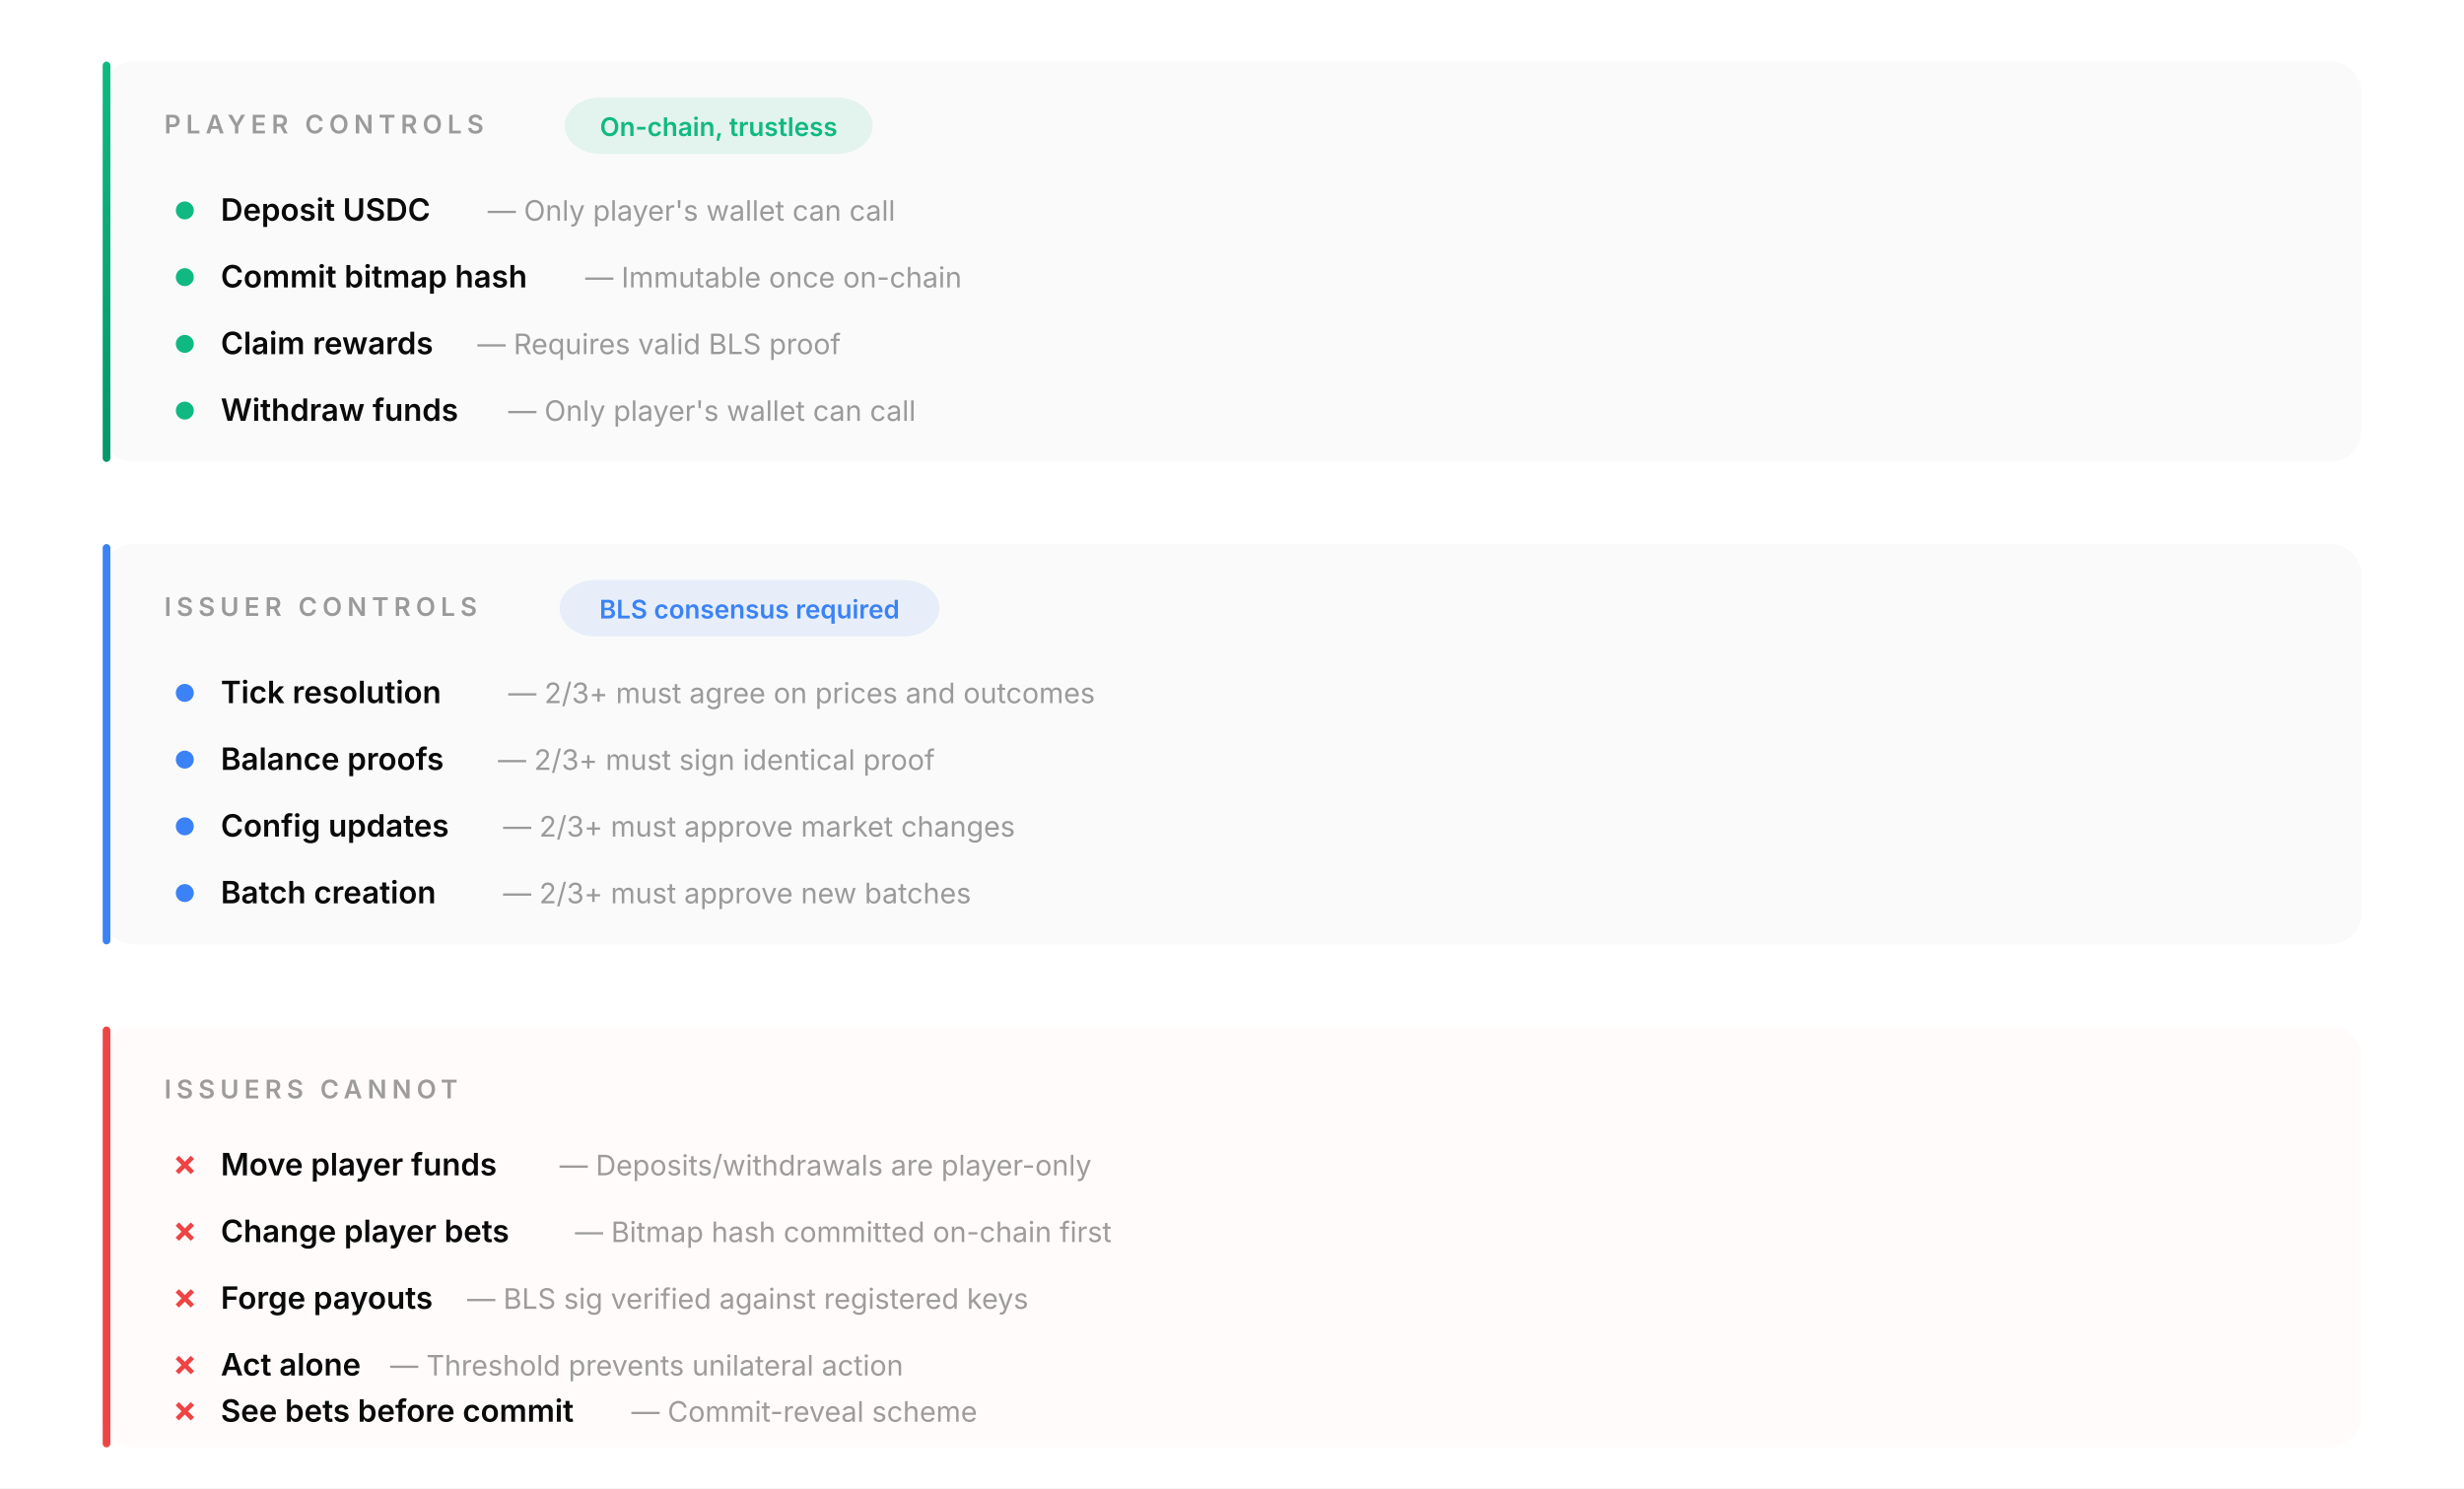
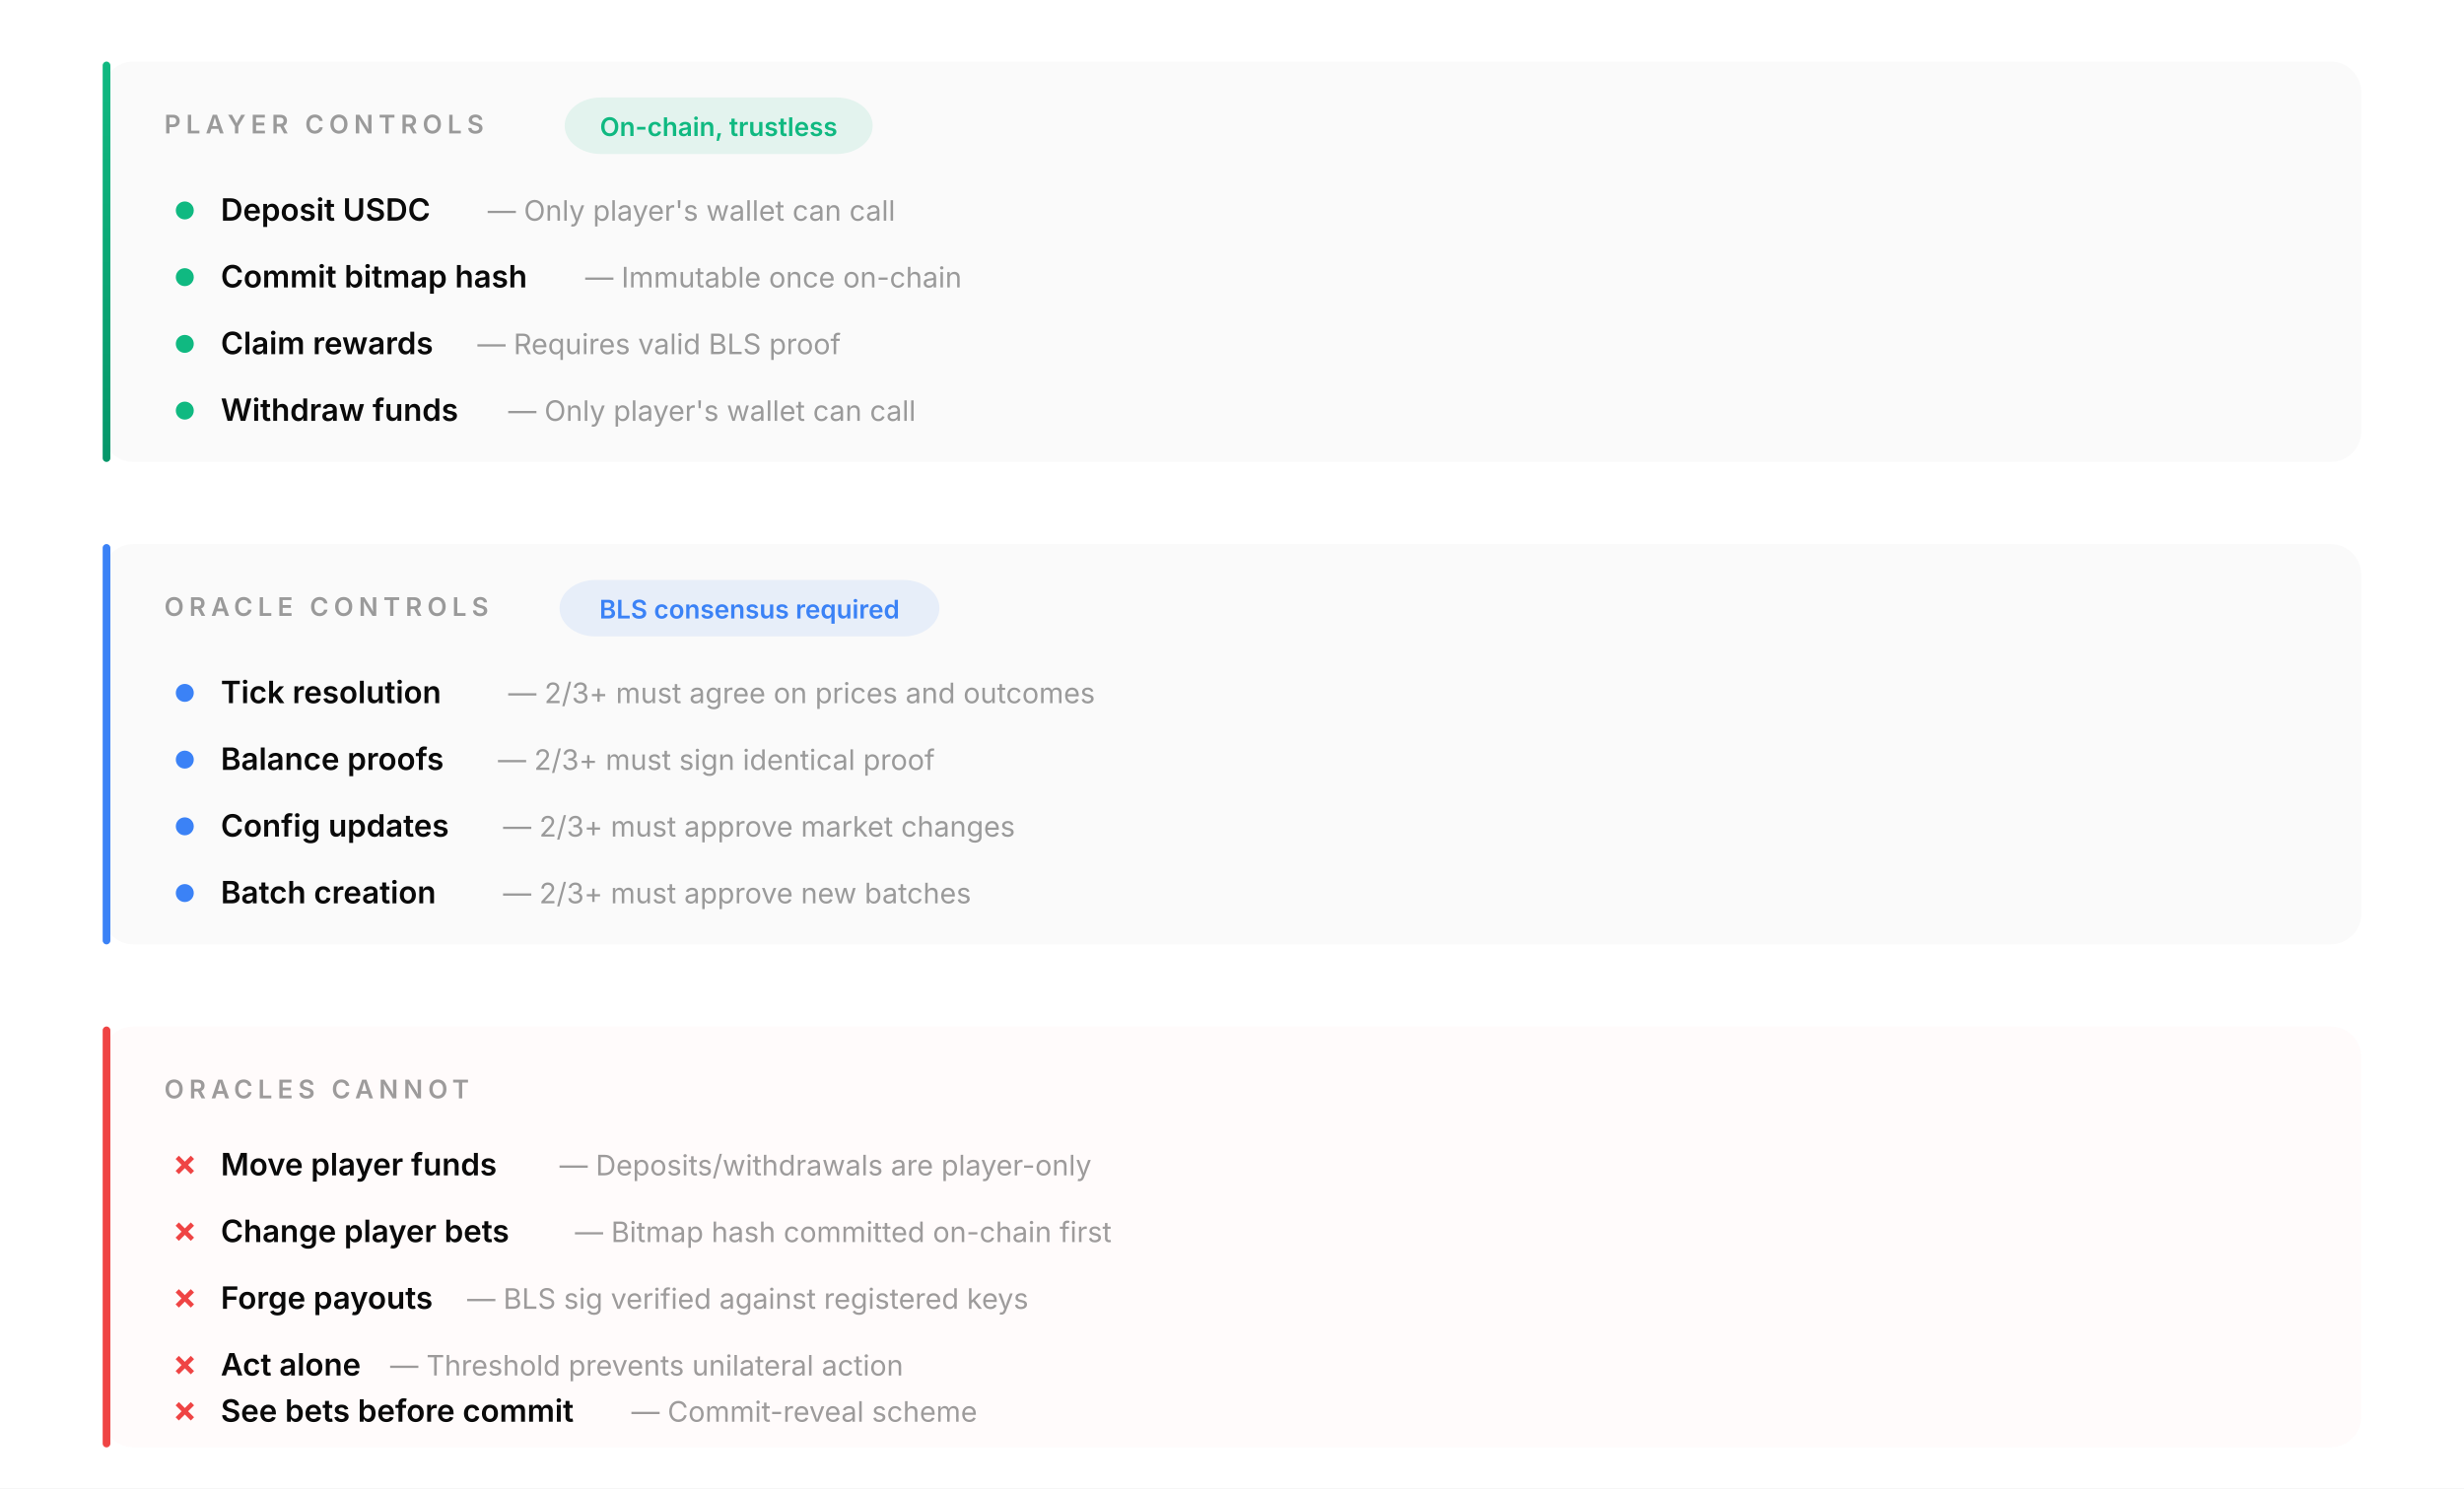
<svg xmlns="http://www.w3.org/2000/svg" viewBox="0 0 960 580" width="960" height="580" font-family="Inter, system-ui, -apple-system, sans-serif">
  <defs>
    <linearGradient id="darkGrad" x1="0" y1="0" x2="0" y2="1">
      <stop offset="0%" stop-color="#0A0A0A" />
      <stop offset="100%" stop-color="#1F1F1F" />
    </linearGradient>
    <linearGradient id="emeraldBorder" x1="0" y1="0" x2="0" y2="1">
      <stop offset="0%" stop-color="#10B981" />
      <stop offset="100%" stop-color="#059669" />
    </linearGradient>
    <filter id="shadow" x="-4%" y="-4%" width="108%" height="116%">
      <feDropShadow dx="0" dy="2" stdDeviation="8" flood-opacity="0.03" />
    </filter>
  </defs>
  <rect width="960" height="580" fill="#FFFFFF" />
  <rect x="40" y="24" width="880" height="156" rx="12" fill="#0A0A0A" opacity="0.02" />
  <rect x="40" y="24" width="3" height="156" rx="1.5" fill="url(#emeraldBorder)" />
  <text x="64" y="52" fill="#0A0A0A" font-size="10" font-weight="600" letter-spacing="2" opacity="0.4">PLAYER CONTROLS</text>
  <rect x="220" y="38" width="120" height="22" rx="14" fill="#10B981" opacity="0.1" />
  <text x="280" y="53" text-anchor="middle" fill="#10B981" font-size="10" font-weight="600">On-chain, trustless</text>
  <circle cx="72" cy="82" r="3.5" fill="#10B981" />
  <text x="86" y="86" fill="#0A0A0A" font-size="12" font-weight="600">Deposit USDC</text>
  <text x="190" y="86" fill="#0A0A0A" font-size="11" opacity="0.4">— Only player's wallet can call</text>
  <circle cx="72" cy="108" r="3.5" fill="#10B981" />
  <text x="86" y="112" fill="#0A0A0A" font-size="12" font-weight="600">Commit bitmap hash</text>
  <text x="228" y="112" fill="#0A0A0A" font-size="11" opacity="0.4">— Immutable once on-chain</text>
  <circle cx="72" cy="134" r="3.5" fill="#10B981" />
  <text x="86" y="138" fill="#0A0A0A" font-size="12" font-weight="600">Claim rewards</text>
  <text x="186" y="138" fill="#0A0A0A" font-size="11" opacity="0.4">— Requires valid BLS proof</text>
  <circle cx="72" cy="160" r="3.5" fill="#10B981" />
  <text x="86" y="164" fill="#0A0A0A" font-size="12" font-weight="600">Withdraw funds</text>
  <text x="198" y="164" fill="#0A0A0A" font-size="11" opacity="0.4">— Only player's wallet can call</text>
  <rect x="40" y="212" width="880" height="156" rx="12" fill="#0A0A0A" opacity="0.02" />
  <rect x="40" y="212" width="3" height="156" rx="1.5" fill="#3B82F6" />
-   <text x="64" y="240" fill="#0A0A0A" font-size="10" font-weight="600" letter-spacing="2" opacity="0.4">ISSUER CONTROLS</text>
+   <text x="64" y="240" fill="#0A0A0A" font-size="10" font-weight="600" letter-spacing="2" opacity="0.4">ORACLE CONTROLS</text>
  <rect x="218" y="226" width="148" height="22" rx="14" fill="#3B82F6" opacity="0.1" />
  <text x="292" y="241" text-anchor="middle" fill="#3B82F6" font-size="10" font-weight="600">BLS consensus required</text>
  <circle cx="72" cy="270" r="3.5" fill="#3B82F6" />
  <text x="86" y="274" fill="#0A0A0A" font-size="12" font-weight="600">Tick resolution</text>
  <text x="198" y="274" fill="#0A0A0A" font-size="11" opacity="0.4">— 2/3+ must agree on prices and outcomes</text>
  <circle cx="72" cy="296" r="3.5" fill="#3B82F6" />
  <text x="86" y="300" fill="#0A0A0A" font-size="12" font-weight="600">Balance proofs</text>
  <text x="194" y="300" fill="#0A0A0A" font-size="11" opacity="0.4">— 2/3+ must sign identical proof</text>
  <circle cx="72" cy="322" r="3.5" fill="#3B82F6" />
  <text x="86" y="326" fill="#0A0A0A" font-size="12" font-weight="600">Config updates</text>
  <text x="196" y="326" fill="#0A0A0A" font-size="11" opacity="0.4">— 2/3+ must approve market changes</text>
  <circle cx="72" cy="348" r="3.5" fill="#3B82F6" />
  <text x="86" y="352" fill="#0A0A0A" font-size="12" font-weight="600">Batch creation</text>
  <text x="196" y="352" fill="#0A0A0A" font-size="11" opacity="0.4">— 2/3+ must approve new batches</text>
  <rect x="40" y="400" width="880" height="164" rx="12" fill="#EF4444" opacity="0.02" />
  <rect x="40" y="400" width="3" height="164" rx="1.5" fill="#EF4444" />
-   <text x="64" y="428" fill="#0A0A0A" font-size="10" font-weight="600" letter-spacing="2" opacity="0.4">ISSUERS CANNOT</text>
+   <text x="64" y="428" fill="#0A0A0A" font-size="10" font-weight="600" letter-spacing="2" opacity="0.4">ORACLES CANNOT</text>
  <text x="72" y="458" fill="#EF4444" font-size="14" font-weight="700" text-anchor="middle">×</text>
  <text x="86" y="458" fill="#0A0A0A" font-size="12" font-weight="600">Move player funds</text>
  <text x="218" y="458" fill="#0A0A0A" font-size="11" opacity="0.4">— Deposits/withdrawals are player-only</text>
  <text x="72" y="484" fill="#EF4444" font-size="14" font-weight="700" text-anchor="middle">×</text>
  <text x="86" y="484" fill="#0A0A0A" font-size="12" font-weight="600">Change player bets</text>
  <text x="224" y="484" fill="#0A0A0A" font-size="11" opacity="0.4">— Bitmap hash committed on-chain first</text>
  <text x="72" y="510" fill="#EF4444" font-size="14" font-weight="700" text-anchor="middle">×</text>
  <text x="86" y="510" fill="#0A0A0A" font-size="12" font-weight="600">Forge payouts</text>
  <text x="182" y="510" fill="#0A0A0A" font-size="11" opacity="0.4">— BLS sig verified against registered keys</text>
  <text x="72" y="536" fill="#EF4444" font-size="14" font-weight="700" text-anchor="middle">×</text>
  <text x="86" y="536" fill="#0A0A0A" font-size="12" font-weight="600">Act alone</text>
  <text x="152" y="536" fill="#0A0A0A" font-size="11" opacity="0.4">— Threshold prevents unilateral action</text>
  <text x="72" y="554" fill="#EF4444" font-size="14" font-weight="700" text-anchor="middle">×</text>
  <text x="86" y="554" fill="#0A0A0A" font-size="12" font-weight="600">See bets before commit</text>
  <text x="246" y="554" fill="#0A0A0A" font-size="11" opacity="0.4">— Commit-reveal scheme</text>
</svg>
